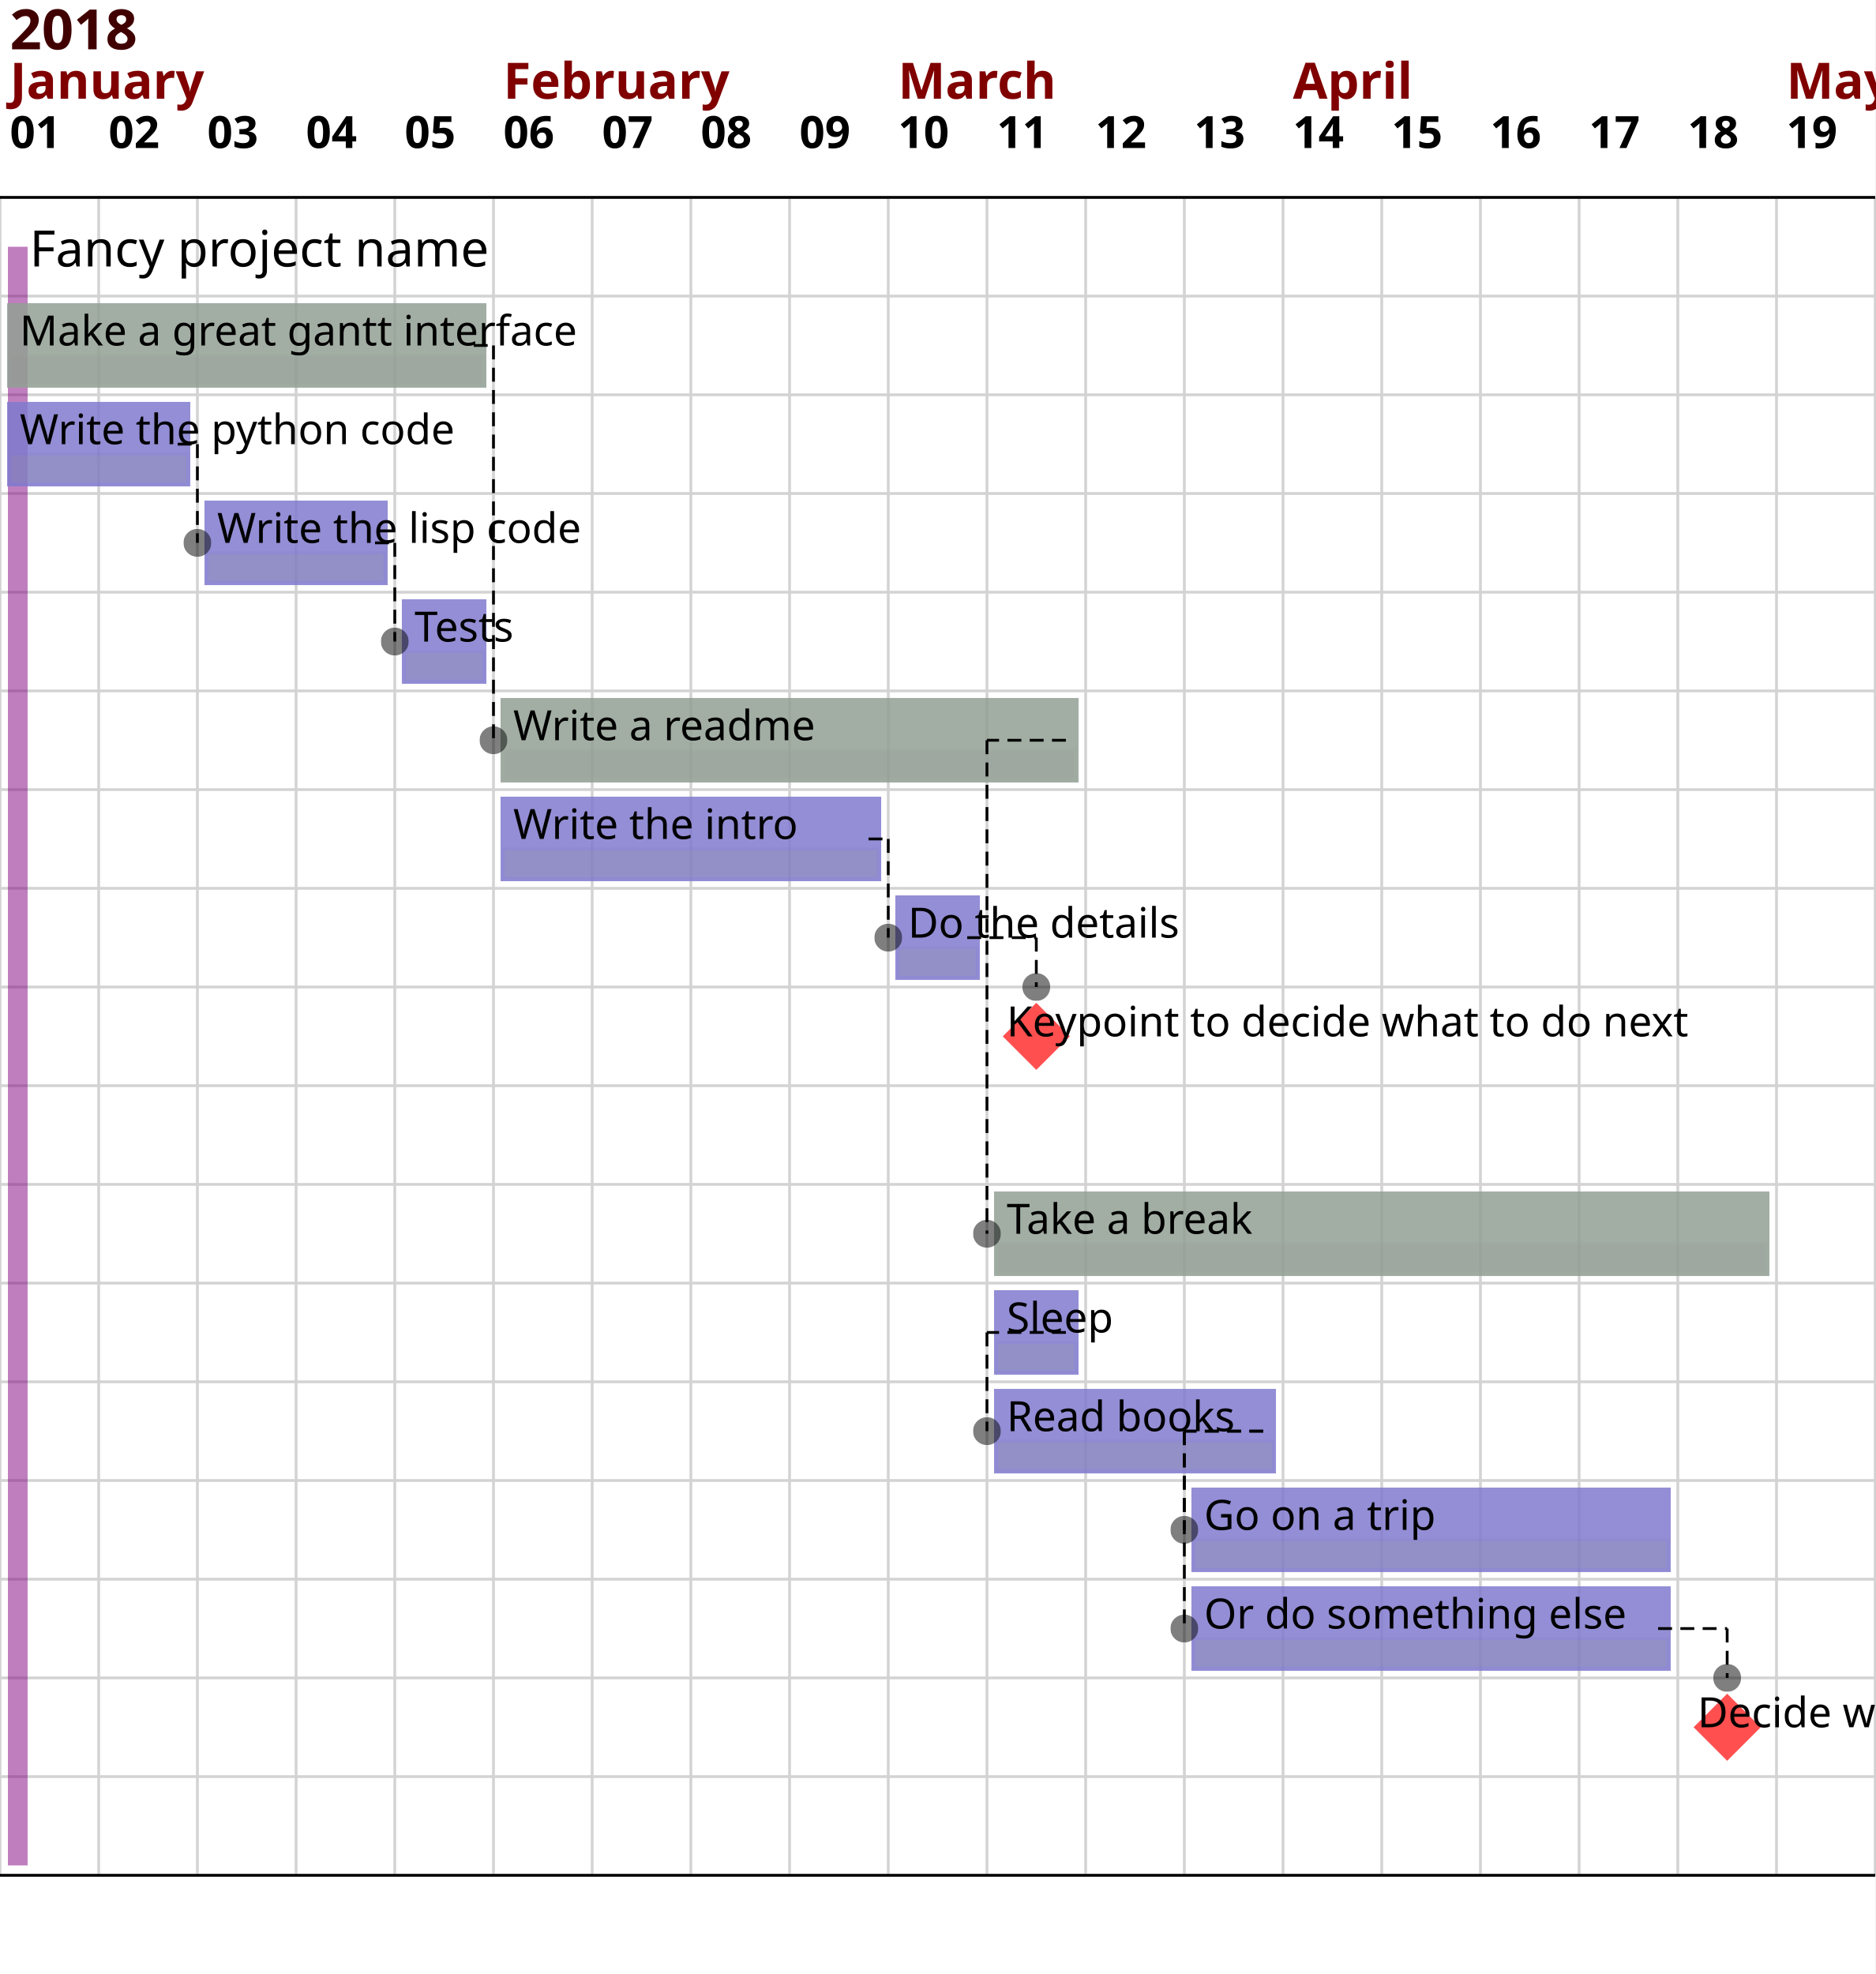
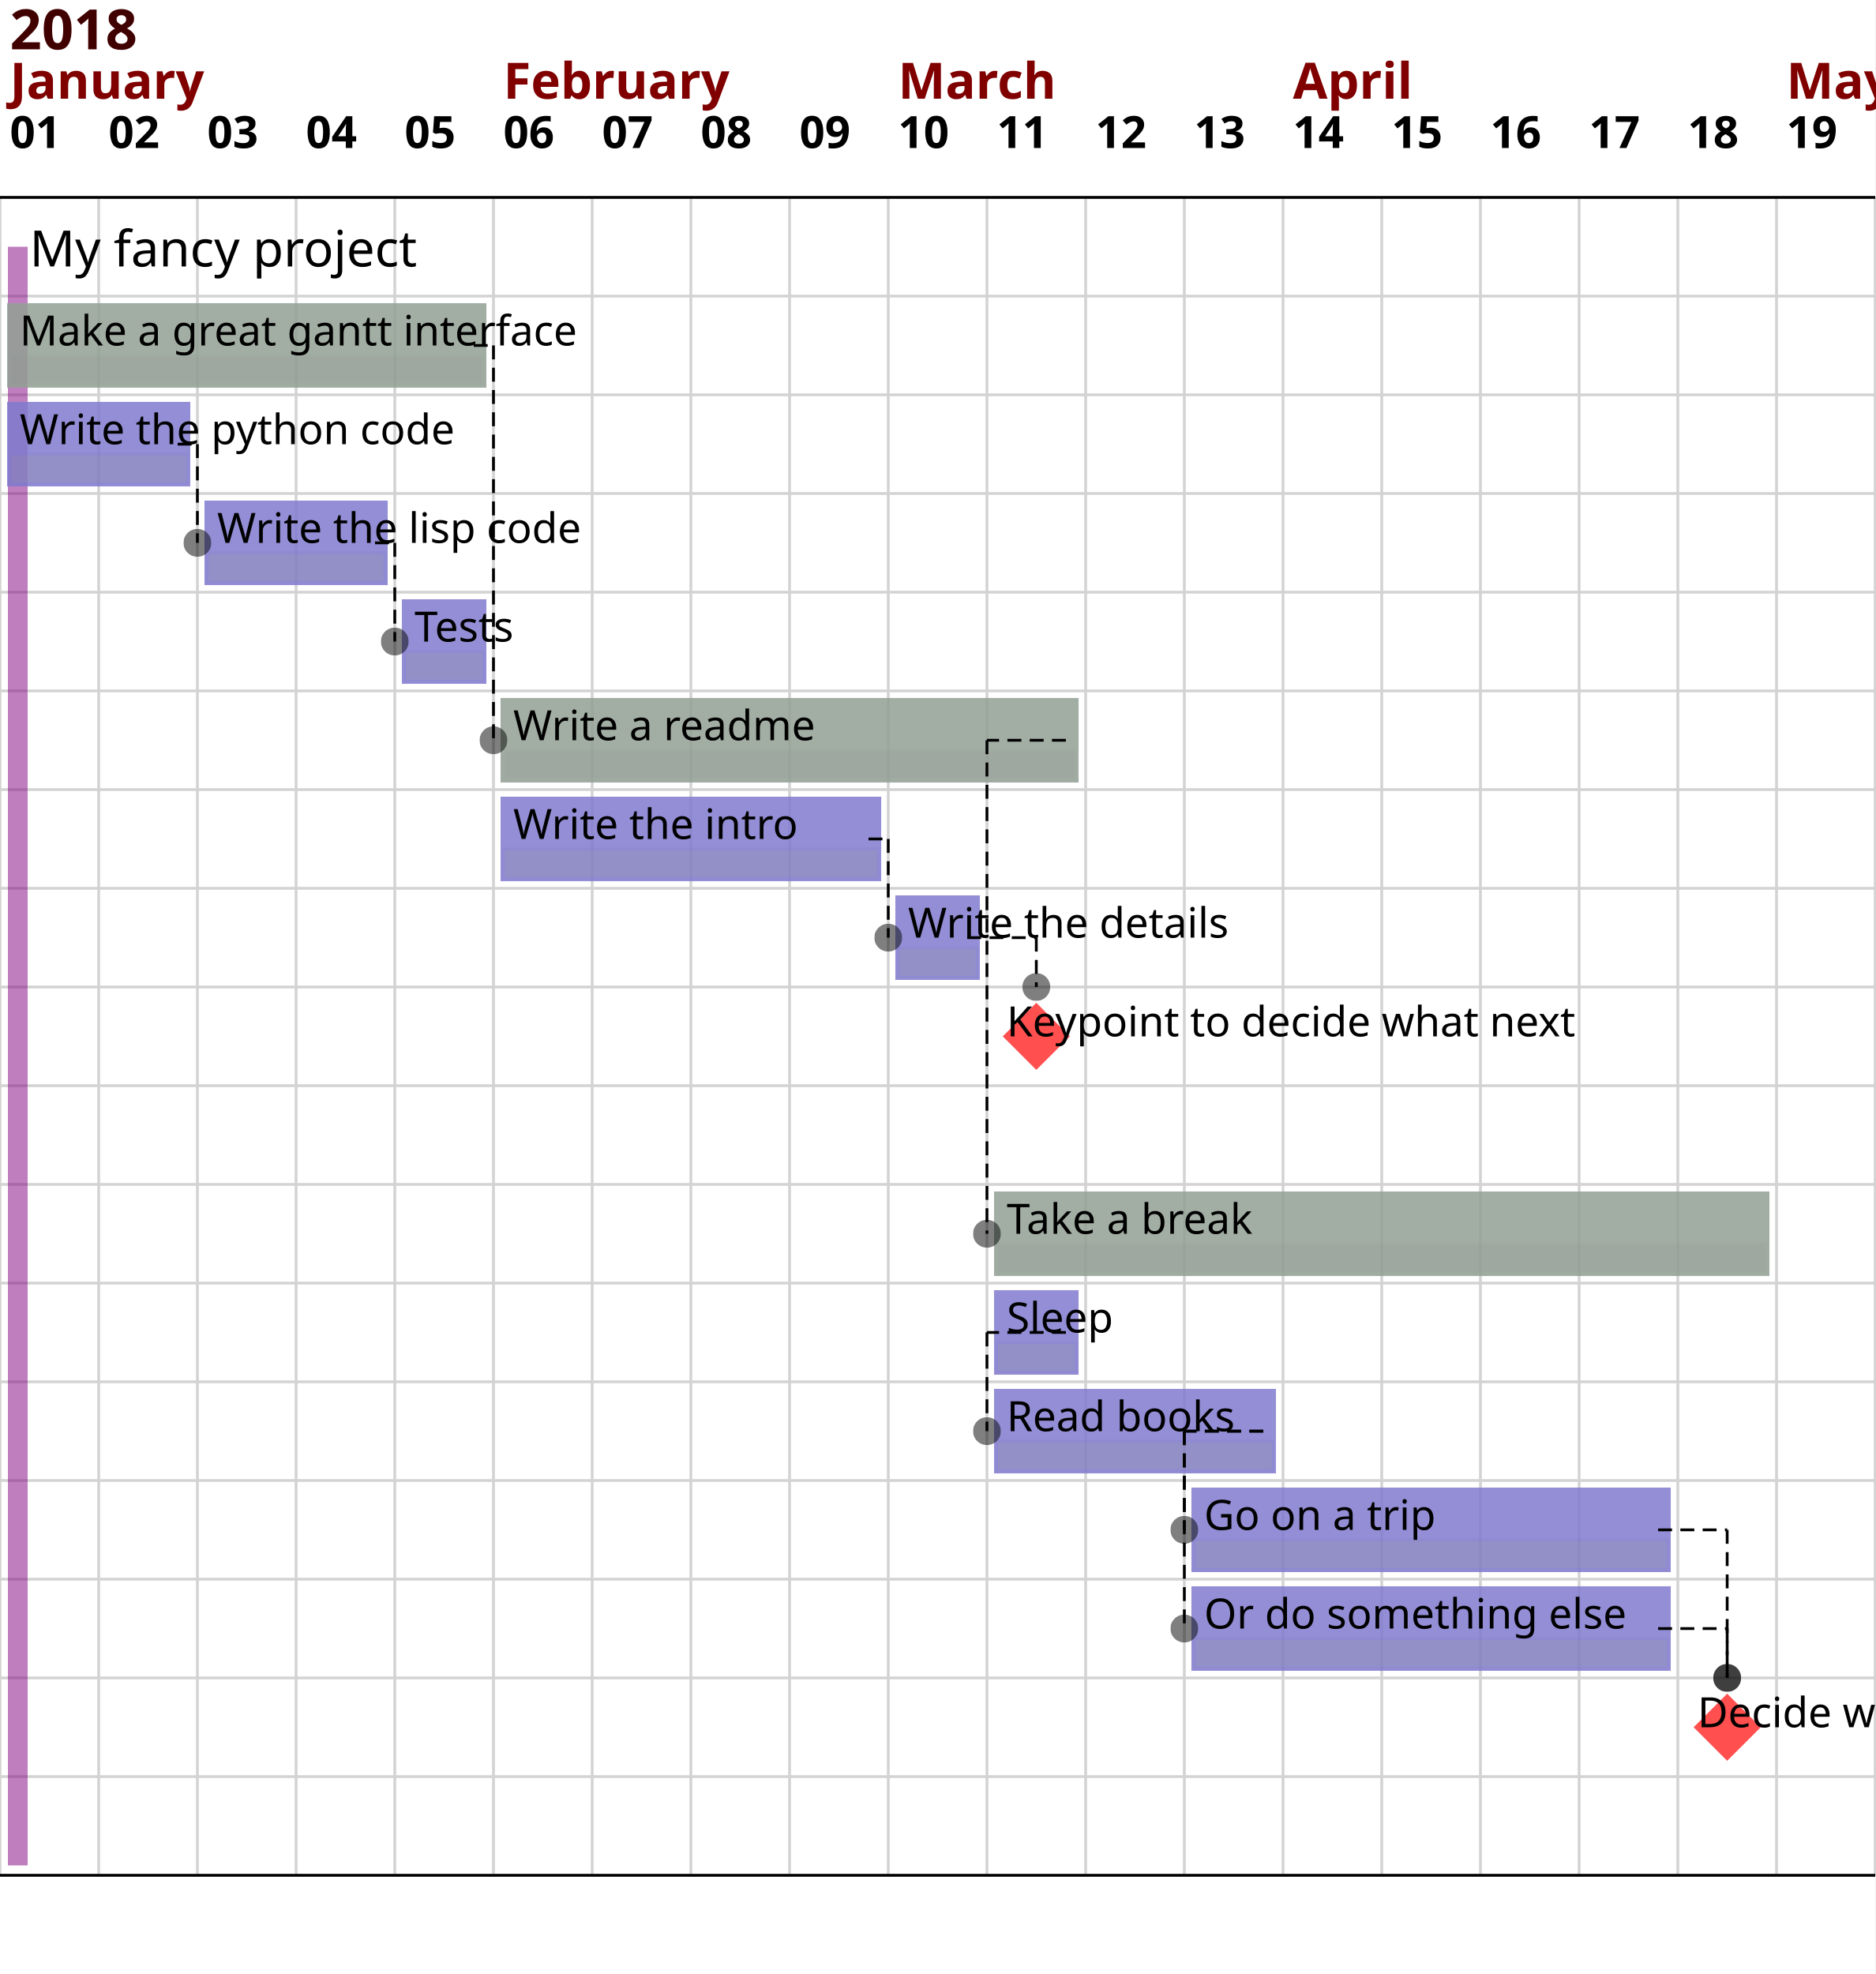
<svg xmlns="http://www.w3.org/2000/svg" baseProfile="full" height="708.661" version="1.1" width="673.228">
  <defs />
  <rect fill="white" height="708.661" opacity="1" stroke-width="0" width="673.228" x="0.0" y="0.0" />
  <g>
    <g id="vlines" stroke="lightgray">
      <line x1="0.0" x2="0.0" y1="70.866" y2="673.228" />
      <text fill="#400000" font-family="Verdana" font-size="20" font-weight="bold" stroke="#400000" stroke-width="0" x="3.543" y="17.717">2018</text>
      <text fill="#800000" font-family="Verdana" font-size="18" font-weight="bold" stroke="#800000" stroke-width="0" x="3.543" y="35.433">January</text>
      <text fill="black" font-family="Verdana" font-size="16" font-weight="bold" stroke="black" stroke-width="0" x="3.543" y="53.15">01</text>
      <line x1="35.433" x2="35.433" y1="70.866" y2="673.228" />
      <text fill="black" font-family="Verdana" font-size="16" font-weight="bold" stroke="black" stroke-width="0" x="38.976" y="53.15">02</text>
      <line x1="70.866" x2="70.866" y1="70.866" y2="673.228" />
      <text fill="black" font-family="Verdana" font-size="16" font-weight="bold" stroke="black" stroke-width="0" x="74.409" y="53.15">03</text>
      <line x1="106.299" x2="106.299" y1="70.866" y2="673.228" />
      <text fill="black" font-family="Verdana" font-size="16" font-weight="bold" stroke="black" stroke-width="0" x="109.843" y="53.15">04</text>
      <line x1="141.732" x2="141.732" y1="70.866" y2="673.228" />
      <text fill="black" font-family="Verdana" font-size="16" font-weight="bold" stroke="black" stroke-width="0" x="145.276" y="53.15">05</text>
      <line x1="177.165" x2="177.165" y1="70.866" y2="673.228" />
      <text fill="#800000" font-family="Verdana" font-size="18" font-weight="bold" stroke="#800000" stroke-width="0" x="180.709" y="35.433">February</text>
      <text fill="black" font-family="Verdana" font-size="16" font-weight="bold" stroke="black" stroke-width="0" x="180.709" y="53.15">06</text>
      <line x1="212.598" x2="212.598" y1="70.866" y2="673.228" />
      <text fill="black" font-family="Verdana" font-size="16" font-weight="bold" stroke="black" stroke-width="0" x="216.142" y="53.15">07</text>
      <line x1="248.031" x2="248.031" y1="70.866" y2="673.228" />
      <text fill="black" font-family="Verdana" font-size="16" font-weight="bold" stroke="black" stroke-width="0" x="251.575" y="53.15">08</text>
      <line x1="283.465" x2="283.465" y1="70.866" y2="673.228" />
      <text fill="black" font-family="Verdana" font-size="16" font-weight="bold" stroke="black" stroke-width="0" x="287.008" y="53.15">09</text>
      <line x1="318.898" x2="318.898" y1="70.866" y2="673.228" />
      <text fill="#800000" font-family="Verdana" font-size="18" font-weight="bold" stroke="#800000" stroke-width="0" x="322.441" y="35.433">March</text>
      <text fill="black" font-family="Verdana" font-size="16" font-weight="bold" stroke="black" stroke-width="0" x="322.441" y="53.15">10</text>
      <line x1="354.331" x2="354.331" y1="70.866" y2="673.228" />
      <text fill="black" font-family="Verdana" font-size="16" font-weight="bold" stroke="black" stroke-width="0" x="357.874" y="53.15">11</text>
      <line x1="389.764" x2="389.764" y1="70.866" y2="673.228" />
      <text fill="black" font-family="Verdana" font-size="16" font-weight="bold" stroke="black" stroke-width="0" x="393.307" y="53.15">12</text>
      <line x1="425.197" x2="425.197" y1="70.866" y2="673.228" />
      <text fill="black" font-family="Verdana" font-size="16" font-weight="bold" stroke="black" stroke-width="0" x="428.74" y="53.15">13</text>
      <line x1="460.63" x2="460.63" y1="70.866" y2="673.228" />
      <text fill="#800000" font-family="Verdana" font-size="18" font-weight="bold" stroke="#800000" stroke-width="0" x="464.173" y="35.433">April</text>
      <text fill="black" font-family="Verdana" font-size="16" font-weight="bold" stroke="black" stroke-width="0" x="464.173" y="53.15">14</text>
      <line x1="496.063" x2="496.063" y1="70.866" y2="673.228" />
      <text fill="black" font-family="Verdana" font-size="16" font-weight="bold" stroke="black" stroke-width="0" x="499.606" y="53.15">15</text>
      <line x1="531.496" x2="531.496" y1="70.866" y2="673.228" />
      <text fill="black" font-family="Verdana" font-size="16" font-weight="bold" stroke="black" stroke-width="0" x="535.039" y="53.15">16</text>
      <line x1="566.929" x2="566.929" y1="70.866" y2="673.228" />
      <text fill="black" font-family="Verdana" font-size="16" font-weight="bold" stroke="black" stroke-width="0" x="570.472" y="53.15">17</text>
      <line x1="602.362" x2="602.362" y1="70.866" y2="673.228" />
      <text fill="black" font-family="Verdana" font-size="16" font-weight="bold" stroke="black" stroke-width="0" x="605.905" y="53.15">18</text>
      <line x1="637.795" x2="637.795" y1="70.866" y2="673.228" />
      <text fill="#800000" font-family="Verdana" font-size="18" font-weight="bold" stroke="#800000" stroke-width="0" x="641.339" y="35.433">May</text>
      <text fill="black" font-family="Verdana" font-size="16" font-weight="bold" stroke="black" stroke-width="0" x="641.339" y="53.15">19</text>
      <line x1="673.228" x2="673.228" y1="70.866" y2="673.228" />
    </g>
    <g id="hlines" stroke="lightgray">
      <line x1="0.0" x2="673.228" y1="70.866" y2="70.866" />
      <line x1="0.0" x2="673.228" y1="106.299" y2="106.299" />
      <line x1="0.0" x2="673.228" y1="141.732" y2="141.732" />
      <line x1="0.0" x2="673.228" y1="177.165" y2="177.165" />
      <line x1="0.0" x2="673.228" y1="212.598" y2="212.598" />
      <line x1="0.0" x2="673.228" y1="248.031" y2="248.031" />
      <line x1="0.0" x2="673.228" y1="283.465" y2="283.465" />
      <line x1="0.0" x2="673.228" y1="318.898" y2="318.898" />
      <line x1="0.0" x2="673.228" y1="354.331" y2="354.331" />
      <line x1="0.0" x2="673.228" y1="389.764" y2="389.764" />
      <line x1="0.0" x2="673.228" y1="425.197" y2="425.197" />
      <line x1="0.0" x2="673.228" y1="460.63" y2="460.63" />
      <line x1="0.0" x2="673.228" y1="496.063" y2="496.063" />
      <line x1="0.0" x2="673.228" y1="531.496" y2="531.496" />
      <line x1="0.0" x2="673.228" y1="566.929" y2="566.929" />
      <line x1="0.0" x2="673.228" y1="602.362" y2="602.362" />
      <line x1="0.0" x2="673.228" y1="637.795" y2="637.795" />
      <line x1="0.0" x2="673.228" y1="673.228" y2="673.228" />
    </g>
    <line stroke="black" x1="0.0" x2="673.228" y1="70.866" y2="70.866" />
    <line stroke="black" x1="0.0" x2="673.228" y1="673.228" y2="673.228" />
  </g>
  <g>
    <g>
-       <text fill="black" font-family="Verdana" font-size="18" stroke="black" stroke-width="0" x="10.63" y="95.669">Fancy project name</text>
+       <text fill="black" font-family="Verdana" font-size="18" stroke="black" stroke-width="0" x="10.63" y="95.669">My fancy project</text>
      <rect fill="purple" height="581.102" opacity="0.5" stroke="lightgray" stroke-width="0" width="7.087" x="2.835" y="88.583" />
      <g>
        <g id="L1">
          <rect fill="#92A094" height="28.346" opacity="0.85" stroke="#92A094" stroke-width="2" width="170.079" x="3.543" y="109.843" />
          <rect fill="#909090" height="10.63" opacity="0.2" stroke="#92A094" stroke-width="1" width="170.079" x="3.543" y="127.559" />
          <text fill="black" font-family="Verdana" font-size="15" stroke="black" stroke-width="0" x="7.087" y="124.016">Make a great gantt interface</text>
        </g>
        <g id="1.1">
          <rect fill="#807ACE" height="28.346" opacity="0.85" stroke="#807ACE" stroke-width="2" width="63.78" x="3.543" y="145.276" />
          <rect fill="#909090" height="10.63" opacity="0.2" stroke="#807ACE" stroke-width="1" width="63.78" x="3.543" y="162.992" />
          <text fill="black" font-family="Verdana" font-size="15" stroke="black" stroke-width="0" x="7.087" y="159.449">Write the python code</text>
        </g>
        <g id="1.2">
          <rect fill="#807ACE" height="28.346" opacity="0.85" stroke="#807ACE" stroke-width="2" width="63.78" x="74.409" y="180.709" />
          <rect fill="#909090" height="10.63" opacity="0.2" stroke="#807ACE" stroke-width="1" width="63.78" x="74.409" y="198.425" />
          <text fill="black" font-family="Verdana" font-size="15" stroke="black" stroke-width="0" x="77.953" y="194.882">Write the lisp code</text>
        </g>
        <g id="1.3">
          <rect fill="#807ACE" height="28.346" opacity="0.85" stroke="#807ACE" stroke-width="2" width="28.346" x="145.276" y="216.142" />
          <rect fill="#909090" height="10.63" opacity="0.2" stroke="#807ACE" stroke-width="1" width="28.346" x="145.276" y="233.858" />
          <text fill="black" font-family="Verdana" font-size="15" stroke="black" stroke-width="0" x="148.819" y="230.315">Tests</text>
        </g>
        <g id="L2">
          <rect fill="#92A094" height="28.346" opacity="0.85" stroke="#92A094" stroke-width="2" width="205.512" x="180.709" y="251.575" />
          <rect fill="#909090" height="10.63" opacity="0.2" stroke="#92A094" stroke-width="1" width="205.512" x="180.709" y="269.291" />
          <text fill="black" font-family="Verdana" font-size="15" stroke="black" stroke-width="0" x="184.252" y="265.748">Write a readme</text>
        </g>
        <g id="2.1">
          <rect fill="#807ACE" height="28.346" opacity="0.85" stroke="#807ACE" stroke-width="2" width="134.646" x="180.709" y="287.008" />
          <rect fill="#909090" height="10.63" opacity="0.2" stroke="#807ACE" stroke-width="1" width="134.646" x="180.709" y="304.724" />
          <text fill="black" font-family="Verdana" font-size="15" stroke="black" stroke-width="0" x="184.252" y="301.181">Write the intro</text>
        </g>
        <g id="2.2">
          <rect fill="#807ACE" height="28.346" opacity="0.85" stroke="#807ACE" stroke-width="2" width="28.346" x="322.441" y="322.441" />
          <rect fill="#909090" height="10.63" opacity="0.2" stroke="#807ACE" stroke-width="1" width="28.346" x="322.441" y="340.157" />
-           <text fill="black" font-family="Verdana" font-size="15" stroke="black" stroke-width="0" x="325.984" y="336.614">Do the details</text>
+           <text fill="black" font-family="Verdana" font-size="15" stroke="black" stroke-width="0" x="325.984" y="336.614">Write the details</text>
        </g>
        <g id="2.3">
          <polygon fill="#FF3030" opacity="0.85" points="372.047,361.417 382.677,372.047 372.047,382.677 361.417,372.047" stroke="#FF3030" stroke-width="2" />
-           <text fill="black" font-family="Verdana" font-size="15" stroke="black" stroke-width="0" x="361.417" y="372.047">Keypoint to decide what to do next</text>
+           <text fill="black" font-family="Verdana" font-size="15" stroke="black" stroke-width="0" x="361.417" y="372.047">Keypoint to decide what next</text>
        </g>
        <g id="L3">
          <rect fill="#92A094" height="28.346" opacity="0.85" stroke="#92A094" stroke-width="2" width="276.378" x="357.874" y="428.74" />
          <rect fill="#909090" height="10.63" opacity="0.2" stroke="#92A094" stroke-width="1" width="276.378" x="357.874" y="446.457" />
          <text fill="black" font-family="Verdana" font-size="15" stroke="black" stroke-width="0" x="361.417" y="442.913">Take a break</text>
        </g>
        <g id="3.1">
          <rect fill="#807ACE" height="28.346" opacity="0.85" stroke="#807ACE" stroke-width="2" width="28.346" x="357.874" y="464.173" />
          <rect fill="#909090" height="10.63" opacity="0.2" stroke="#807ACE" stroke-width="1" width="28.346" x="357.874" y="481.89" />
          <text fill="black" font-family="Verdana" font-size="15" stroke="black" stroke-width="0" x="361.417" y="478.346">Sleep</text>
        </g>
        <g id="3.2">
          <rect fill="#807ACE" height="28.346" opacity="0.85" stroke="#807ACE" stroke-width="2" width="99.213" x="357.874" y="499.606" />
          <rect fill="#909090" height="10.63" opacity="0.2" stroke="#807ACE" stroke-width="1" width="99.213" x="357.874" y="517.323" />
          <text fill="black" font-family="Verdana" font-size="15" stroke="black" stroke-width="0" x="361.417" y="513.78">Read books</text>
        </g>
        <g id="3.3.1">
          <rect fill="#807ACE" height="28.346" opacity="0.85" stroke="#807ACE" stroke-width="2" width="170.079" x="428.74" y="535.039" />
          <rect fill="#909090" height="10.63" opacity="0.2" stroke="#807ACE" stroke-width="1" width="170.079" x="428.74" y="552.756" />
          <text fill="black" font-family="Verdana" font-size="15" stroke="black" stroke-width="0" x="432.283" y="549.213">Go on a trip</text>
        </g>
        <g id="3.3.2">
          <rect fill="#807ACE" height="28.346" opacity="0.85" stroke="#807ACE" stroke-width="2" width="170.079" x="428.74" y="570.472" />
          <rect fill="#909090" height="10.63" opacity="0.2" stroke="#807ACE" stroke-width="1" width="170.079" x="428.74" y="588.189" />
          <text fill="black" font-family="Verdana" font-size="15" stroke="black" stroke-width="0" x="432.283" y="584.646">Or do something else</text>
        </g>
        <g id="3.4">
          <polygon fill="#FF3030" opacity="0.85" points="620.079,609.449 630.709,620.079 620.079,630.709 609.449,620.079" stroke="#FF3030" stroke-width="2" />
          <text fill="black" font-family="Verdana" font-size="15" stroke="black" stroke-width="0" x="609.449" y="620.079">Decide what to do next</text>
        </g>
      </g>
    </g>
    <g>
      <g />
      <g />
      <g>
        <line stroke="black" stroke-dasharray="5,3" x1="63.78" x2="70.866" y1="159.449" y2="159.449" />
        <marker id="id1" markerHeight="10" markerWidth="10" refX="5" refY="5">
          <circle cx="5" cy="5" fill="#000000" opacity="0.5" r="5" stroke-width="0" />
        </marker>
        <line marker-end="url(#id1)" stroke="black" stroke-dasharray="5,3" x1="70.866" x2="70.866" y1="159.449" y2="194.882" />
      </g>
      <g>
        <line stroke="black" stroke-dasharray="5,3" x1="134.646" x2="141.732" y1="194.882" y2="194.882" />
        <marker id="id2" markerHeight="10" markerWidth="10" refX="5" refY="5">
          <circle cx="5" cy="5" fill="#000000" opacity="0.5" r="5" stroke-width="0" />
        </marker>
        <line marker-end="url(#id2)" stroke="black" stroke-dasharray="5,3" x1="141.732" x2="141.732" y1="194.882" y2="230.315" />
      </g>
      <g>
        <line stroke="black" stroke-dasharray="5,3" x1="170.079" x2="177.165" y1="124.016" y2="124.016" />
        <marker id="id3" markerHeight="10" markerWidth="10" refX="5" refY="5">
          <circle cx="5" cy="5" fill="#000000" opacity="0.5" r="5" stroke-width="0" />
        </marker>
        <line marker-end="url(#id3)" stroke="black" stroke-dasharray="5,3" x1="177.165" x2="177.165" y1="124.016" y2="265.748" />
      </g>
      <g />
      <g>
        <line stroke="black" stroke-dasharray="5,3" x1="311.811" x2="318.898" y1="301.181" y2="301.181" />
        <marker id="id4" markerHeight="10" markerWidth="10" refX="5" refY="5">
          <circle cx="5" cy="5" fill="#000000" opacity="0.5" r="5" stroke-width="0" />
        </marker>
        <line marker-end="url(#id4)" stroke="black" stroke-dasharray="5,3" x1="318.898" x2="318.898" y1="301.181" y2="336.614" />
      </g>
      <g>
        <line stroke="black" stroke-dasharray="5,3" x1="347.244" x2="372.047" y1="336.614" y2="336.614" />
        <marker id="id5" markerHeight="10" markerWidth="10" refX="5" refY="5">
          <circle cx="5" cy="5" fill="#000000" opacity="0.5" r="5" stroke-width="0" />
        </marker>
        <line marker-end="url(#id5)" stroke="black" stroke-dasharray="5,3" x1="372.047" x2="372.047" y1="336.614" y2="354.331" />
      </g>
      <g>
        <line stroke="black" stroke-dasharray="5,3" x1="382.677" x2="354.331" y1="265.748" y2="265.748" />
        <marker id="id6" markerHeight="10" markerWidth="10" refX="5" refY="5">
          <circle cx="5" cy="5" fill="#000000" opacity="0.5" r="5" stroke-width="0" />
        </marker>
        <line marker-end="url(#id6)" stroke="black" stroke-dasharray="5,3" x1="354.331" x2="354.331" y1="265.748" y2="442.913" />
      </g>
      <g />
      <g>
        <line stroke="black" stroke-dasharray="5,3" x1="382.677" x2="354.331" y1="478.346" y2="478.346" />
        <marker id="id7" markerHeight="10" markerWidth="10" refX="5" refY="5">
          <circle cx="5" cy="5" fill="#000000" opacity="0.5" r="5" stroke-width="0" />
        </marker>
        <line marker-end="url(#id7)" stroke="black" stroke-dasharray="5,3" x1="354.331" x2="354.331" y1="478.346" y2="513.78" />
      </g>
      <g>
        <line stroke="black" stroke-dasharray="5,3" x1="453.543" x2="425.197" y1="513.78" y2="513.78" />
        <marker id="id8" markerHeight="10" markerWidth="10" refX="5" refY="5">
          <circle cx="5" cy="5" fill="#000000" opacity="0.5" r="5" stroke-width="0" />
        </marker>
        <line marker-end="url(#id8)" stroke="black" stroke-dasharray="5,3" x1="425.197" x2="425.197" y1="513.78" y2="549.213" />
      </g>
      <g>
        <line stroke="black" stroke-dasharray="5,3" x1="453.543" x2="425.197" y1="513.78" y2="513.78" />
        <marker id="id9" markerHeight="10" markerWidth="10" refX="5" refY="5">
          <circle cx="5" cy="5" fill="#000000" opacity="0.5" r="5" stroke-width="0" />
        </marker>
        <line marker-end="url(#id9)" stroke="black" stroke-dasharray="5,3" x1="425.197" x2="425.197" y1="513.78" y2="584.646" />
      </g>
      <g>
+         <line stroke="black" stroke-dasharray="5,3" x1="595.276" x2="620.079" y1="549.213" y2="549.213" />
+         <marker id="id10" markerHeight="10" markerWidth="10" refX="5" refY="5">
+           <circle cx="5" cy="5" fill="#000000" opacity="0.5" r="5" stroke-width="0" />
+         </marker>
+         <line marker-end="url(#id10)" stroke="black" stroke-dasharray="5,3" x1="620.079" x2="620.079" y1="549.213" y2="602.362" />
        <line stroke="black" stroke-dasharray="5,3" x1="595.276" x2="620.079" y1="584.646" y2="584.646" />
-         <marker id="id10" markerHeight="10" markerWidth="10" refX="5" refY="5">
-           <circle cx="5" cy="5" fill="#000000" opacity="0.5" r="5" stroke-width="0" />
-         </marker>
-         <line marker-end="url(#id10)" stroke="black" stroke-dasharray="5,3" x1="620.079" x2="620.079" y1="584.646" y2="602.362" />
+         <marker id="id11" markerHeight="10" markerWidth="10" refX="5" refY="5">
+           <circle cx="5" cy="5" fill="#000000" opacity="0.5" r="5" stroke-width="0" />
+         </marker>
+         <line marker-end="url(#id11)" stroke="black" stroke-dasharray="5,3" x1="620.079" x2="620.079" y1="584.646" y2="602.362" />
      </g>
    </g>
  </g>
</svg>
